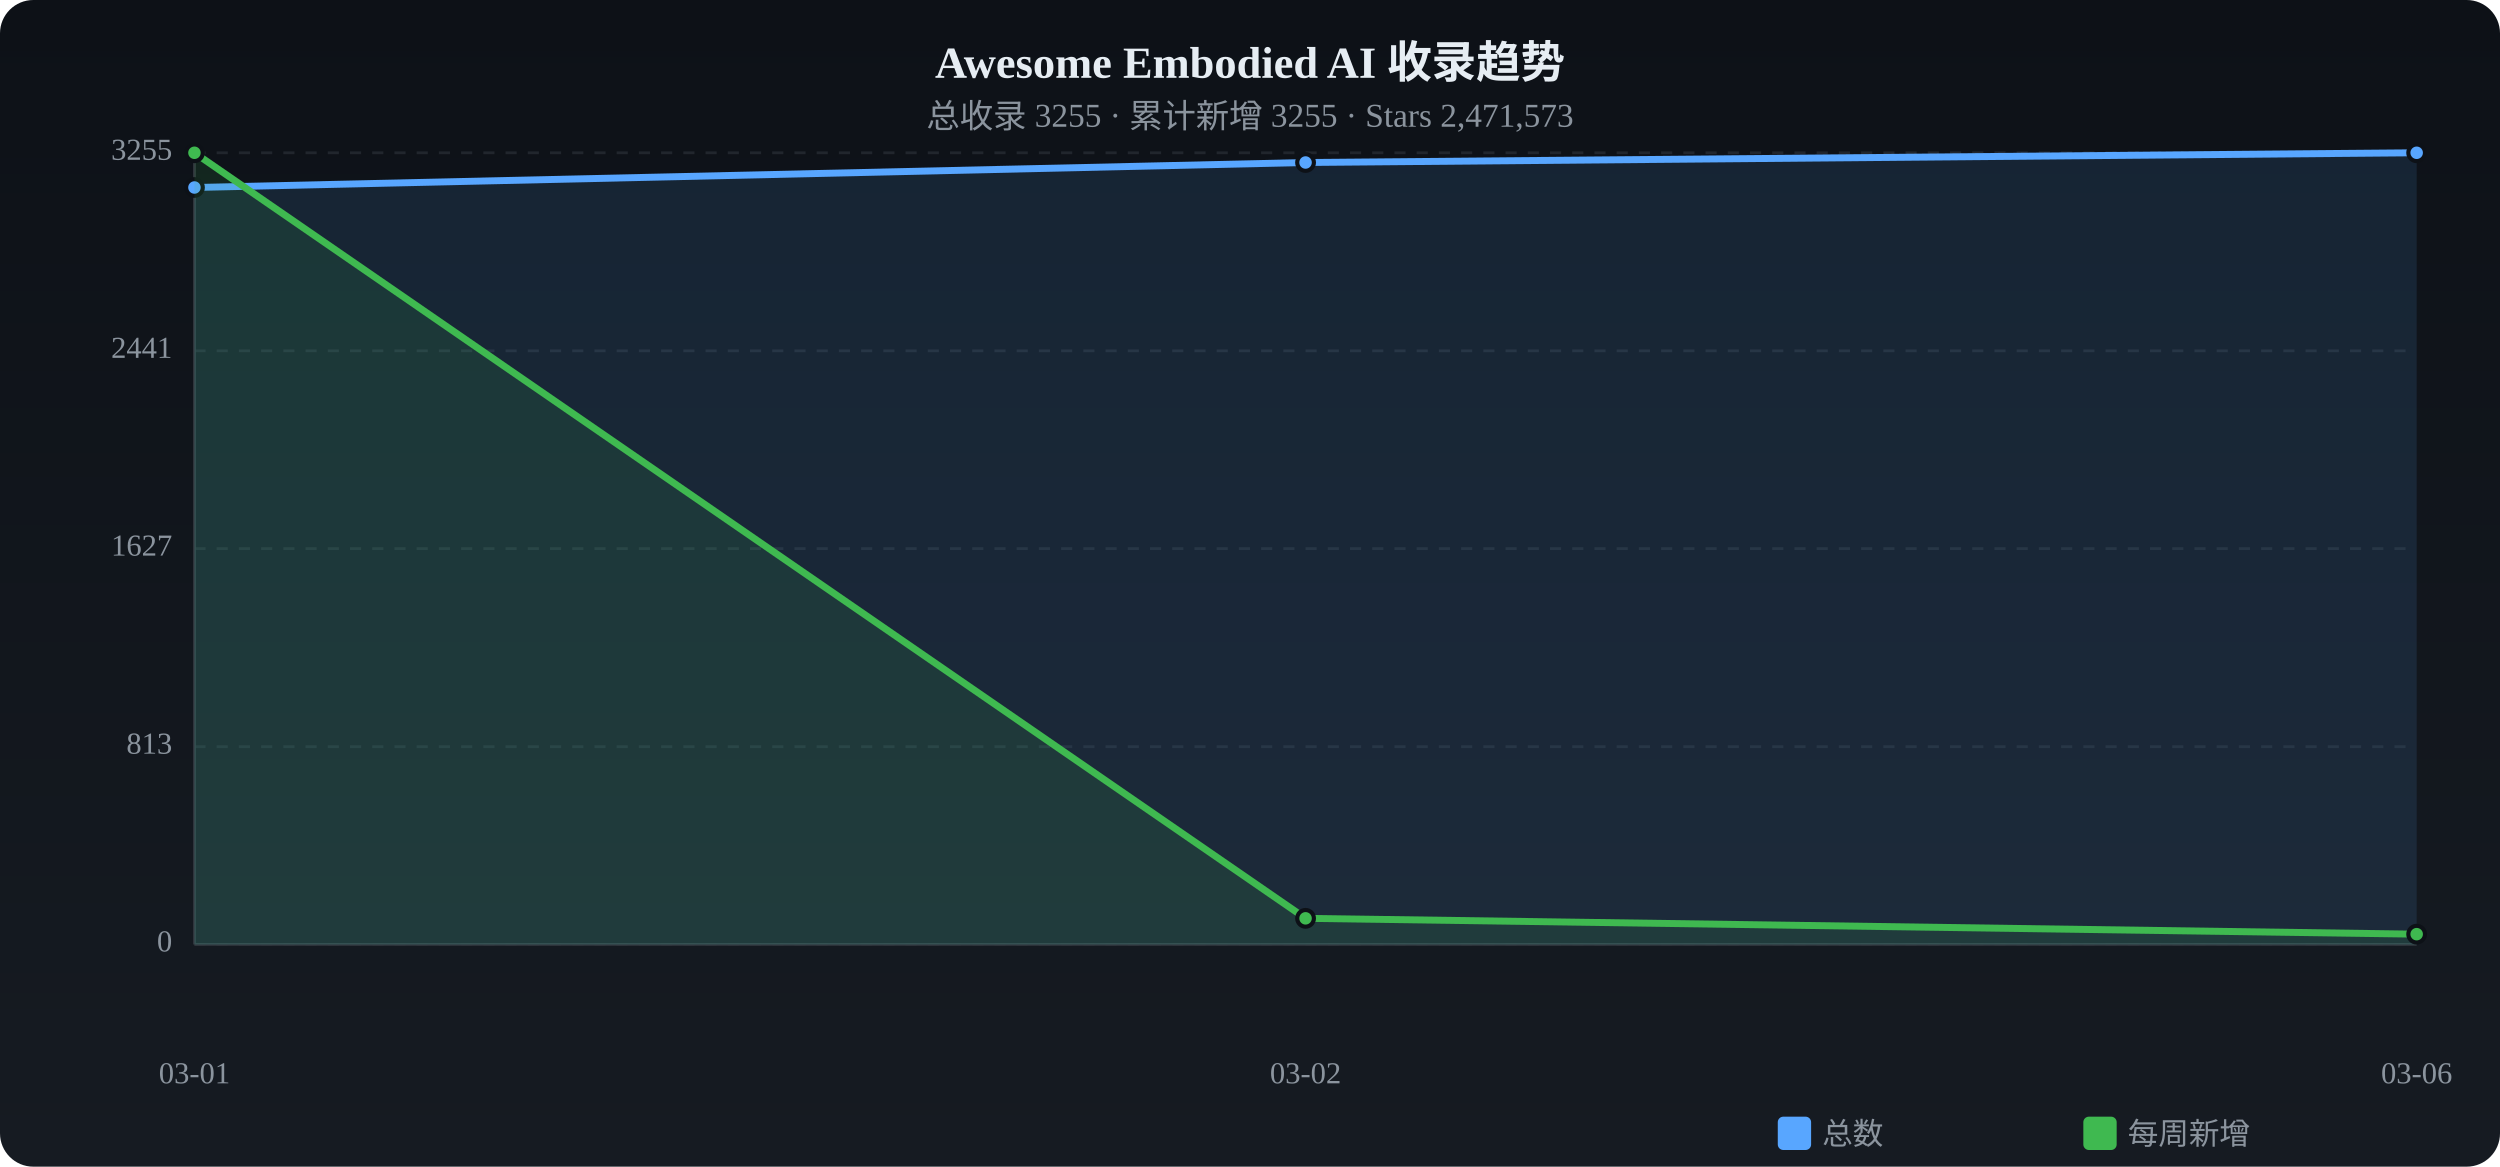
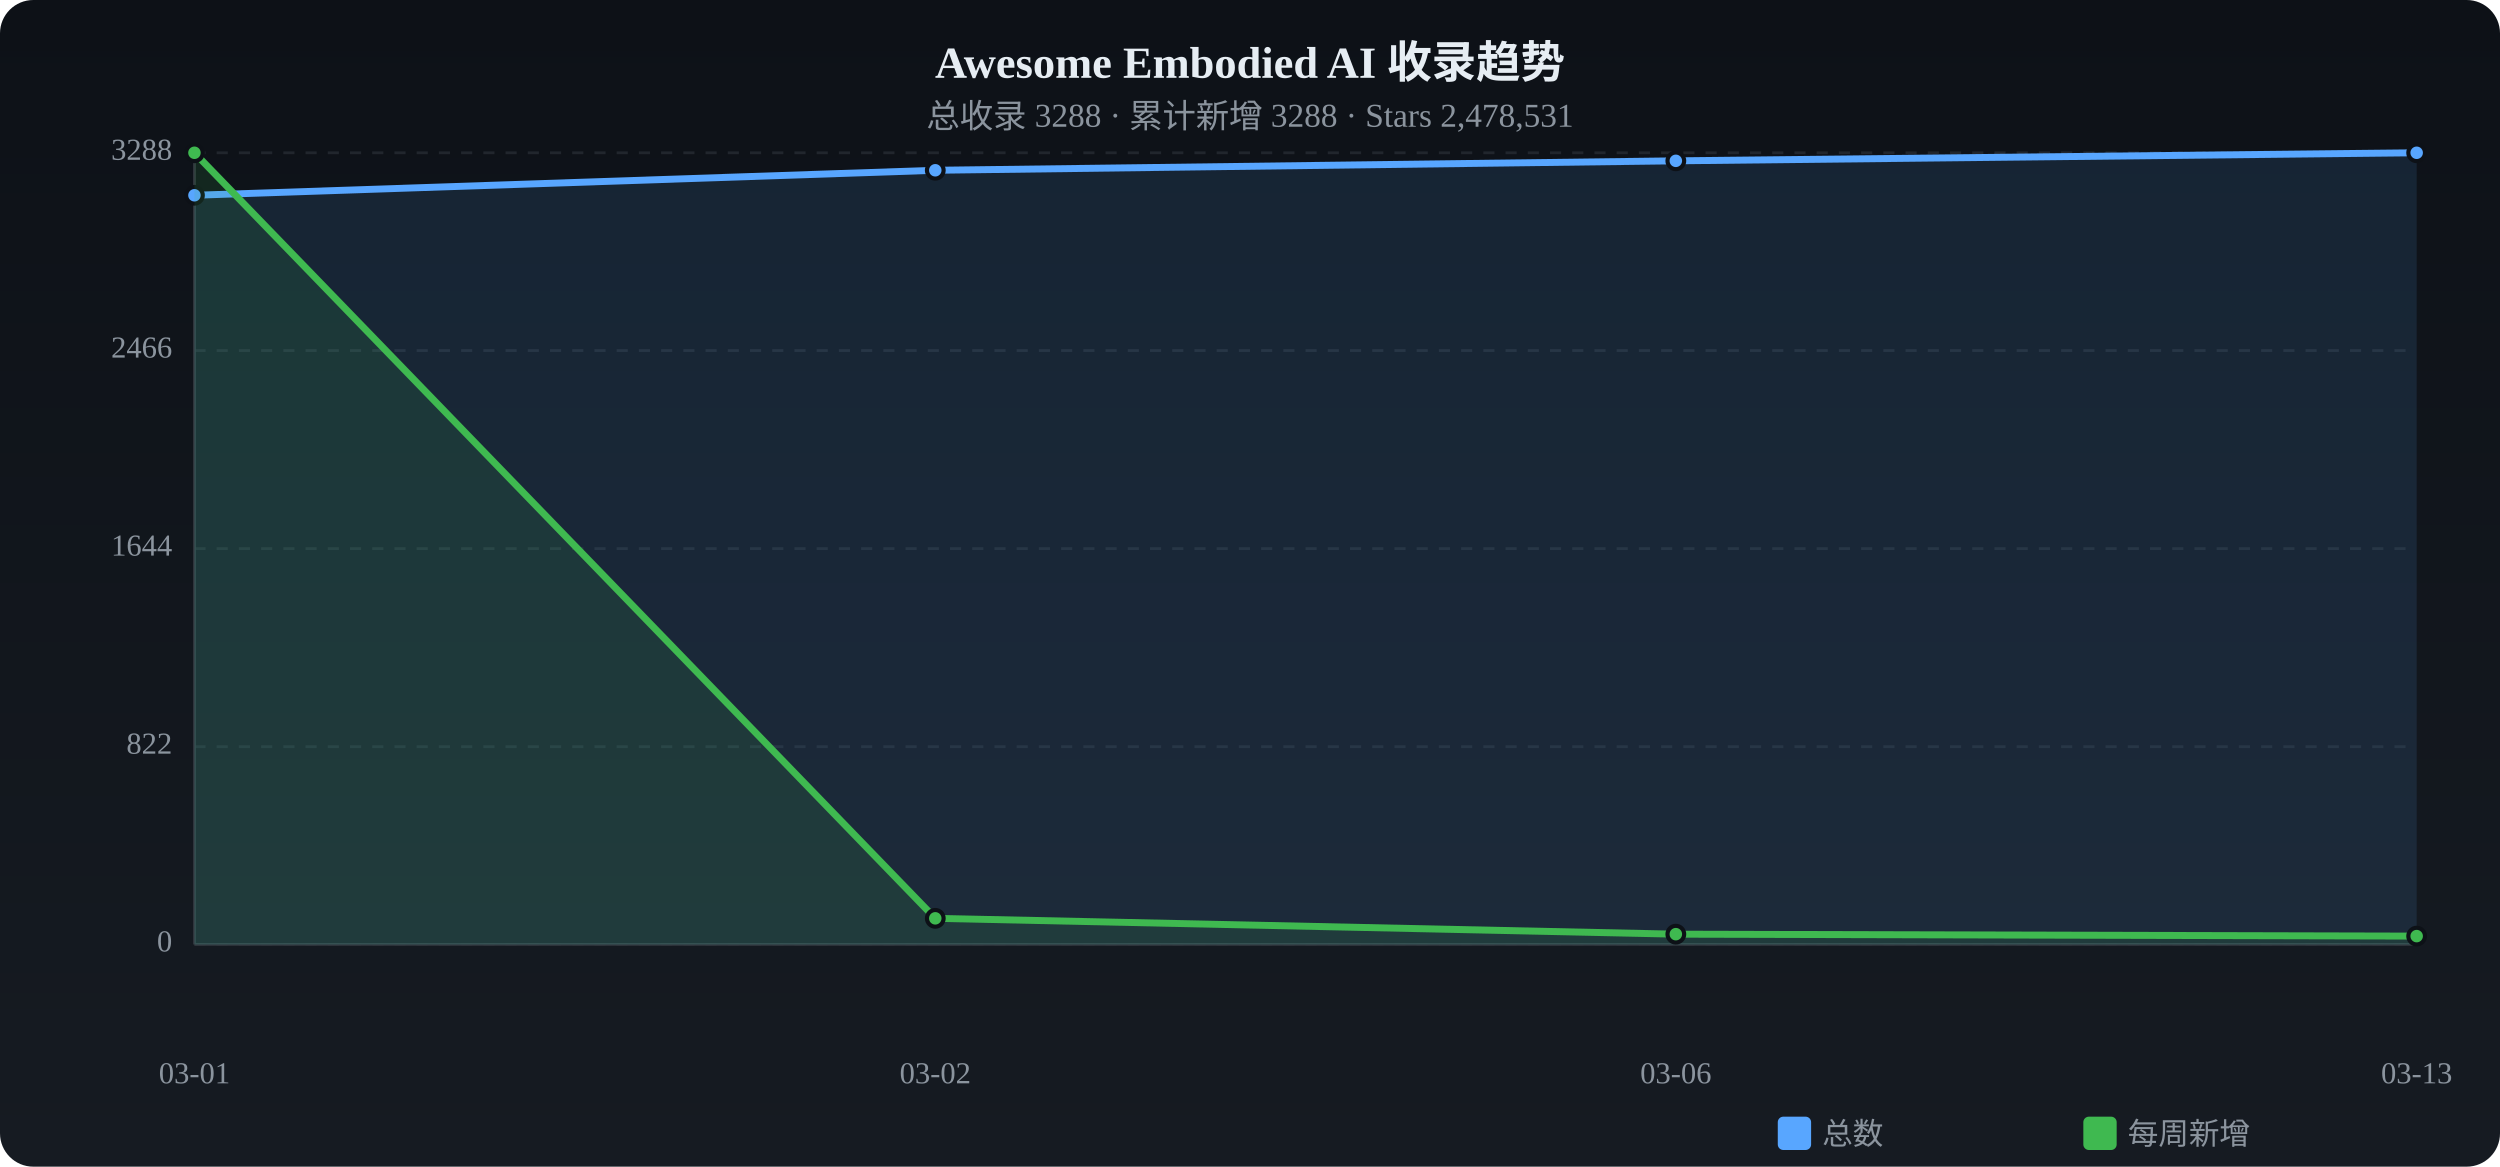
<svg xmlns="http://www.w3.org/2000/svg" viewBox="0 0 900 420" width="900" height="420">
  <defs>
    <linearGradient id="tbg" x1="0%" y1="0%" x2="0%" y2="100%">
      <stop offset="0%" stop-color="#0d1117" />
      <stop offset="100%" stop-color="#161b22" />
    </linearGradient>
  </defs>
  <rect width="900" height="420" rx="12" fill="url(#tbg)" />
  <text x="450.0" y="28" text-anchor="middle" fill="#e6edf3" font-size="16" font-weight="bold">Awesome Embodied AI 收录趋势</text>
-   <text x="450.0" y="46" text-anchor="middle" fill="#8b949e" font-size="12">总收录 3255 · 累计新增 3255 · Stars 2,471,573</text>
+   <text x="450.0" y="46" text-anchor="middle" fill="#8b949e" font-size="12">总收录 3288 · 累计新增 3288 · Stars 2,478,531</text>
  <text x="62" y="340.0" text-anchor="end" fill="#8b949e" font-size="11" dominant-baseline="middle">0</text>
  <line x1="70" y1="340.0" x2="870" y2="340.0" stroke="#21262d" stroke-dasharray="4 4" />
-   <text x="62" y="268.8" text-anchor="end" fill="#8b949e" font-size="11" dominant-baseline="middle">813</text>
+   <text x="62" y="268.8" text-anchor="end" fill="#8b949e" font-size="11" dominant-baseline="middle">822</text>
  <line x1="70" y1="268.8" x2="870" y2="268.8" stroke="#21262d" stroke-dasharray="4 4" />
-   <text x="62" y="197.5" text-anchor="end" fill="#8b949e" font-size="11" dominant-baseline="middle">1627</text>
+   <text x="62" y="197.5" text-anchor="end" fill="#8b949e" font-size="11" dominant-baseline="middle">1644</text>
  <line x1="70" y1="197.5" x2="870" y2="197.5" stroke="#21262d" stroke-dasharray="4 4" />
-   <text x="62" y="126.3" text-anchor="end" fill="#8b949e" font-size="11" dominant-baseline="middle">2441</text>
-   <line x1="70" y1="126.3" x2="870" y2="126.3" stroke="#21262d" stroke-dasharray="4 4" />
-   <text x="62" y="55.0" text-anchor="end" fill="#8b949e" font-size="11" dominant-baseline="middle">3255</text>
+   <text x="62" y="126.2" text-anchor="end" fill="#8b949e" font-size="11" dominant-baseline="middle">2466</text>
+   <line x1="70" y1="126.2" x2="870" y2="126.2" stroke="#21262d" stroke-dasharray="4 4" />
+   <text x="62" y="55.0" text-anchor="end" fill="#8b949e" font-size="11" dominant-baseline="middle">3288</text>
  <line x1="70" y1="55.0" x2="870" y2="55.0" stroke="#21262d" stroke-dasharray="4 4" />
  <line x1="70" y1="55" x2="70" y2="340" stroke="#30363d" />
  <line x1="70" y1="340" x2="870" y2="340" stroke="#30363d" />
-   <path d="M70.0,67.5 L470.0,58.5 L870.0,55.0 L870.0,340 L70.0,340 Z" fill="#58a6ff" opacity="0.12" />
-   <polyline points="70.0,67.5 470.0,58.5 870.0,55.0" fill="none" stroke="#58a6ff" stroke-width="2.5" stroke-linecap="round" stroke-linejoin="round" />
-   <circle cx="70.0" cy="67.5" r="3" fill="#58a6ff" stroke="#0d1117" stroke-width="1.5" />
-   <circle cx="470.0" cy="58.5" r="3" fill="#58a6ff" stroke="#0d1117" stroke-width="1.5" />
+   <path d="M70.0,70.3 L336.7,61.3 L603.3,57.9 L870.0,55.0 L870.0,340 L70.0,340 Z" fill="#58a6ff" opacity="0.12" />
+   <polyline points="70.0,70.3 336.7,61.3 603.3,57.9 870.0,55.0" fill="none" stroke="#58a6ff" stroke-width="2.5" stroke-linecap="round" stroke-linejoin="round" />
+   <circle cx="70.0" cy="70.3" r="3" fill="#58a6ff" stroke="#0d1117" stroke-width="1.5" />
+   <circle cx="336.7" cy="61.3" r="3" fill="#58a6ff" stroke="#0d1117" stroke-width="1.5" />
+   <circle cx="603.3" cy="57.9" r="3" fill="#58a6ff" stroke="#0d1117" stroke-width="1.5" />
  <circle cx="870.0" cy="55.0" r="3" fill="#58a6ff" stroke="#0d1117" stroke-width="1.5" />
-   <path d="M70.0,55.0 L470.0,330.6 L870.0,336.3 L870.0,340 L70.0,340 Z" fill="#3fb950" opacity="0.12" />
-   <polyline points="70.0,55.0 470.0,330.6 870.0,336.3" fill="none" stroke="#3fb950" stroke-width="2.5" stroke-linecap="round" stroke-linejoin="round" />
+   <path d="M70.0,55.0 L336.7,330.6 L603.3,336.3 L870.0,337.0 L870.0,340 L70.0,340 Z" fill="#3fb950" opacity="0.12" />
+   <polyline points="70.0,55.0 336.7,330.6 603.3,336.3 870.0,337.0" fill="none" stroke="#3fb950" stroke-width="2.5" stroke-linecap="round" stroke-linejoin="round" />
  <circle cx="70.0" cy="55.0" r="3" fill="#3fb950" stroke="#0d1117" stroke-width="1.5" />
-   <circle cx="470.0" cy="330.6" r="3" fill="#3fb950" stroke="#0d1117" stroke-width="1.5" />
-   <circle cx="870.0" cy="336.3" r="3" fill="#3fb950" stroke="#0d1117" stroke-width="1.5" />
+   <circle cx="336.7" cy="330.6" r="3" fill="#3fb950" stroke="#0d1117" stroke-width="1.5" />
+   <circle cx="603.3" cy="336.3" r="3" fill="#3fb950" stroke="#0d1117" stroke-width="1.5" />
+   <circle cx="870.0" cy="337.0" r="3" fill="#3fb950" stroke="#0d1117" stroke-width="1.5" />
  <text x="70.0" y="390" text-anchor="middle" fill="#8b949e" font-size="11">03-01</text>
-   <text x="470.0" y="390" text-anchor="middle" fill="#8b949e" font-size="11">03-02</text>
-   <text x="870.0" y="390" text-anchor="middle" fill="#8b949e" font-size="11">03-06</text>
+   <text x="336.7" y="390" text-anchor="middle" fill="#8b949e" font-size="11">03-02</text>
+   <text x="603.3" y="390" text-anchor="middle" fill="#8b949e" font-size="11">03-06</text>
+   <text x="870.0" y="390" text-anchor="middle" fill="#8b949e" font-size="11">03-13</text>
  <rect x="640" y="402" width="12" height="12" rx="2" fill="#58a6ff" />
  <text x="656" y="412" fill="#8b949e" font-size="11">总数</text>
  <rect x="750" y="402" width="12" height="12" rx="2" fill="#3fb950" />
  <text x="766" y="412" fill="#8b949e" font-size="11">每周新增</text>
</svg>
